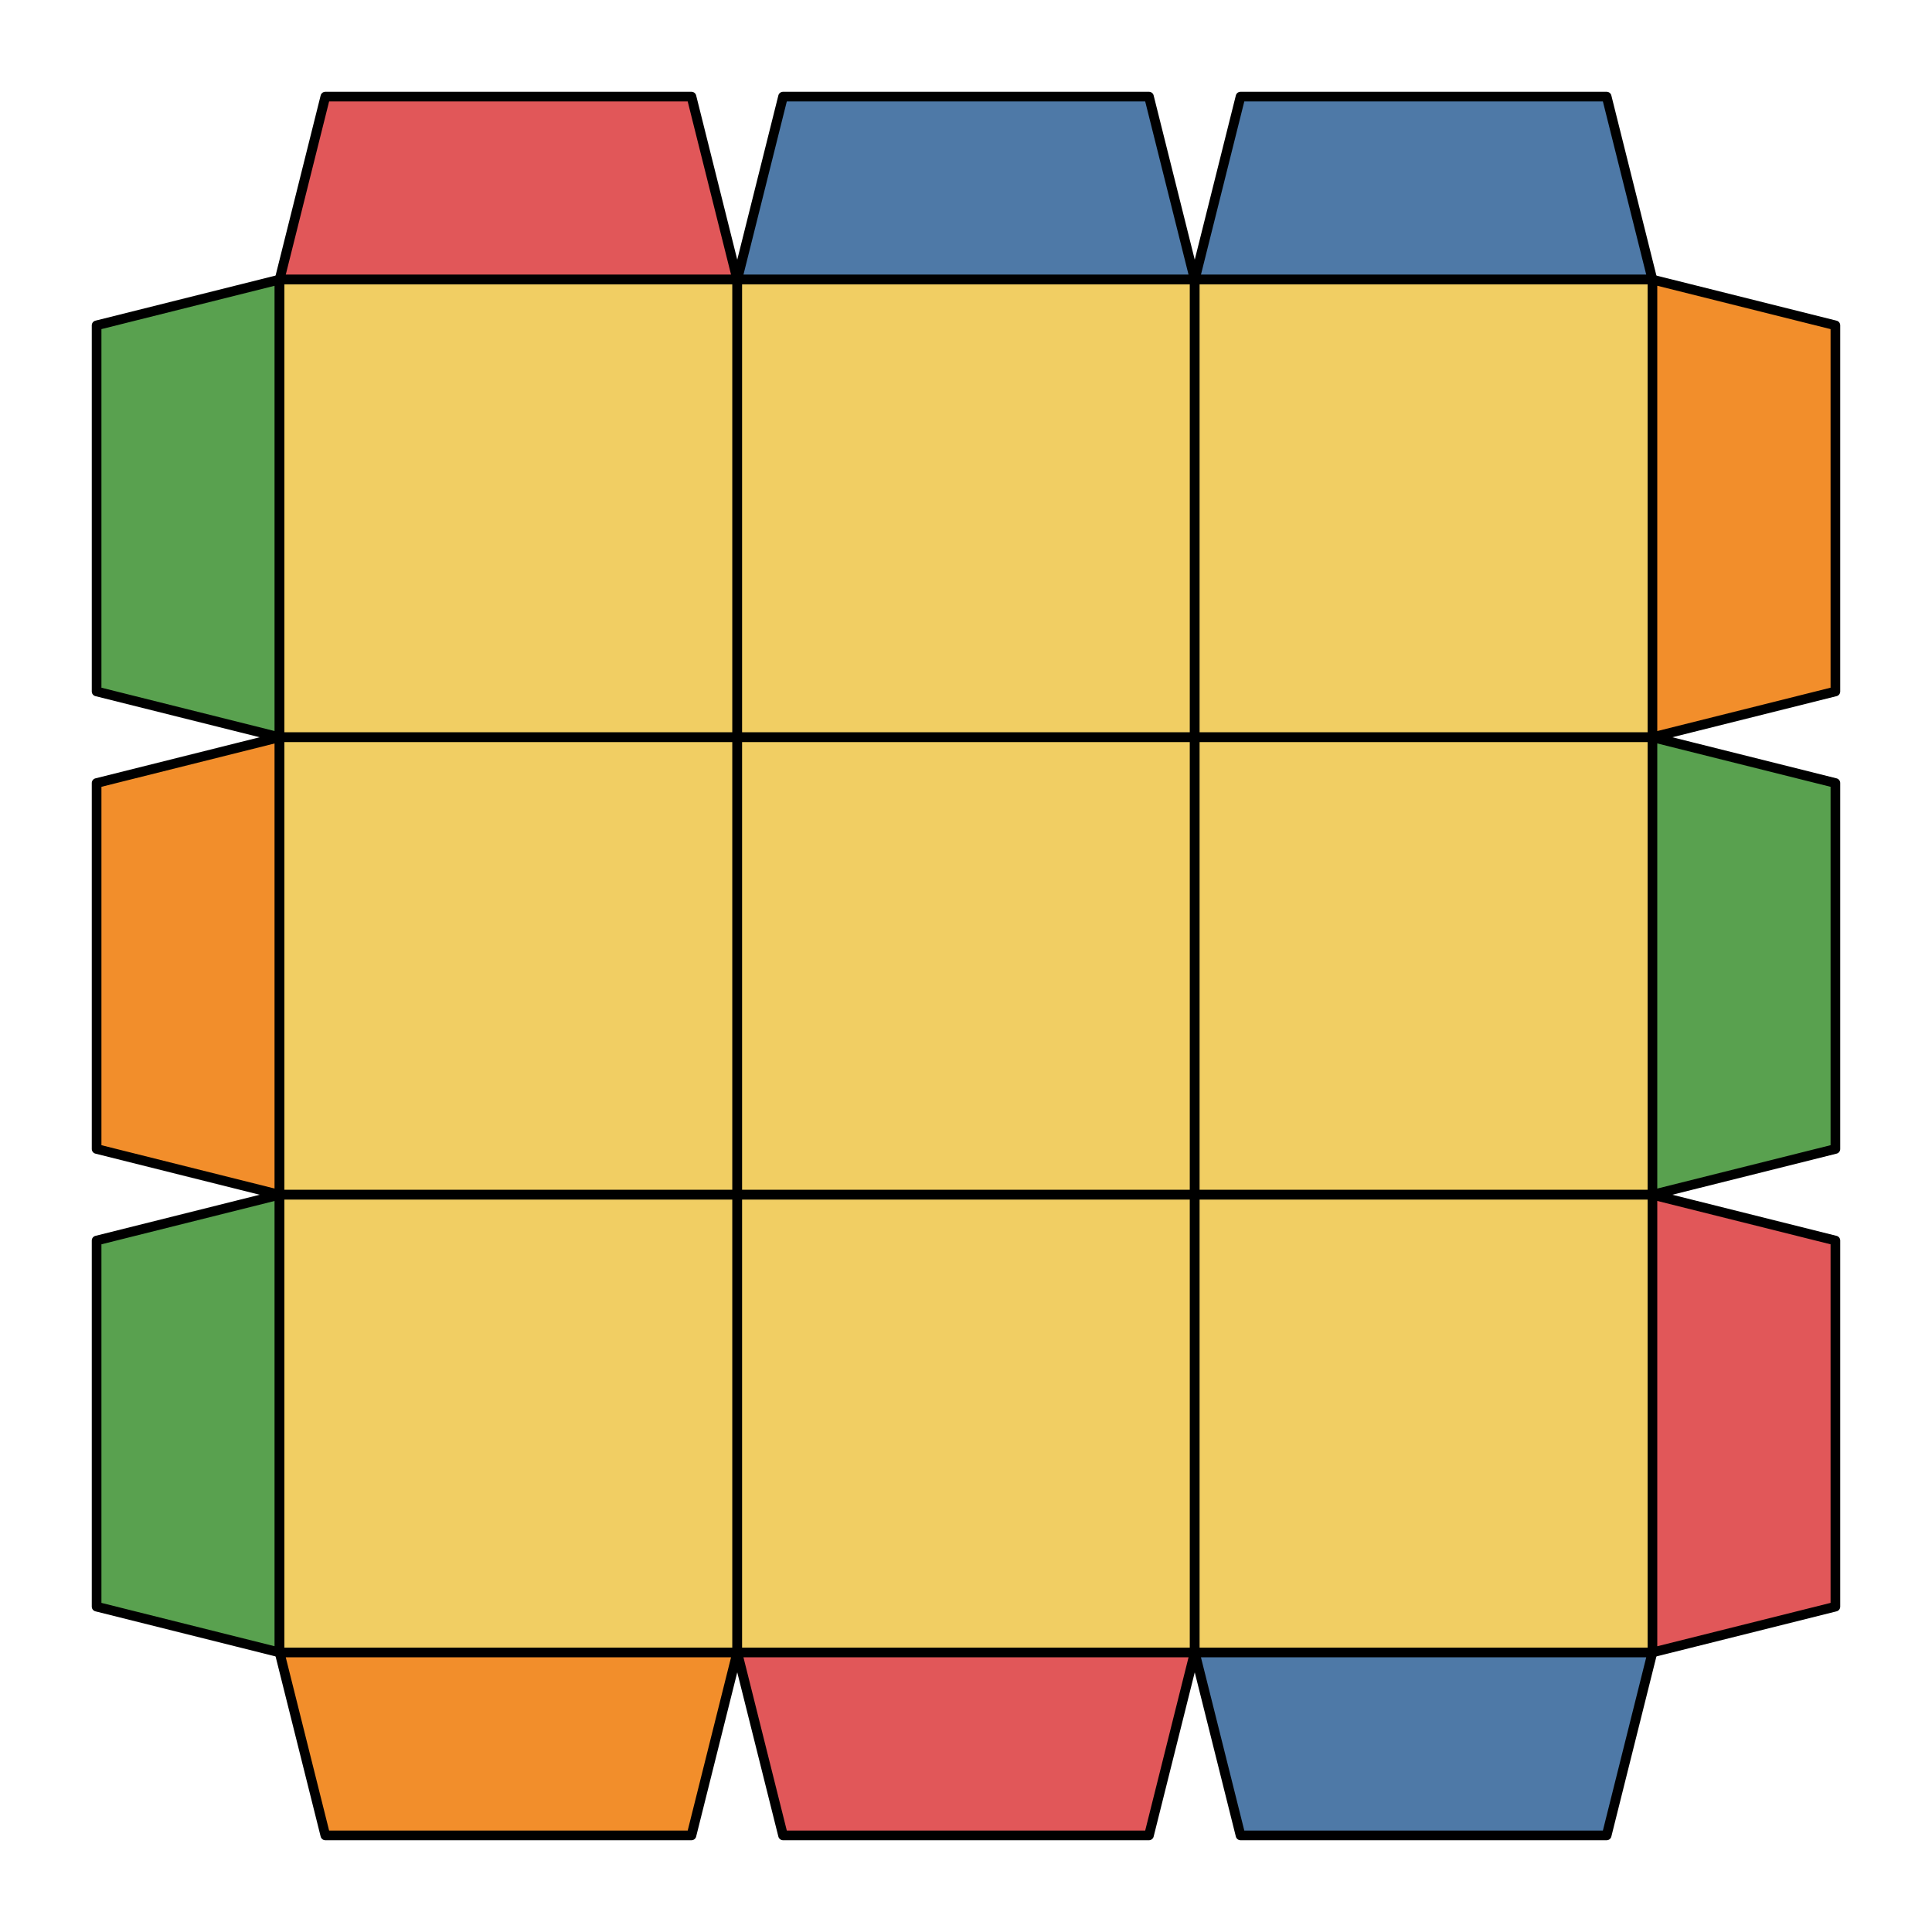
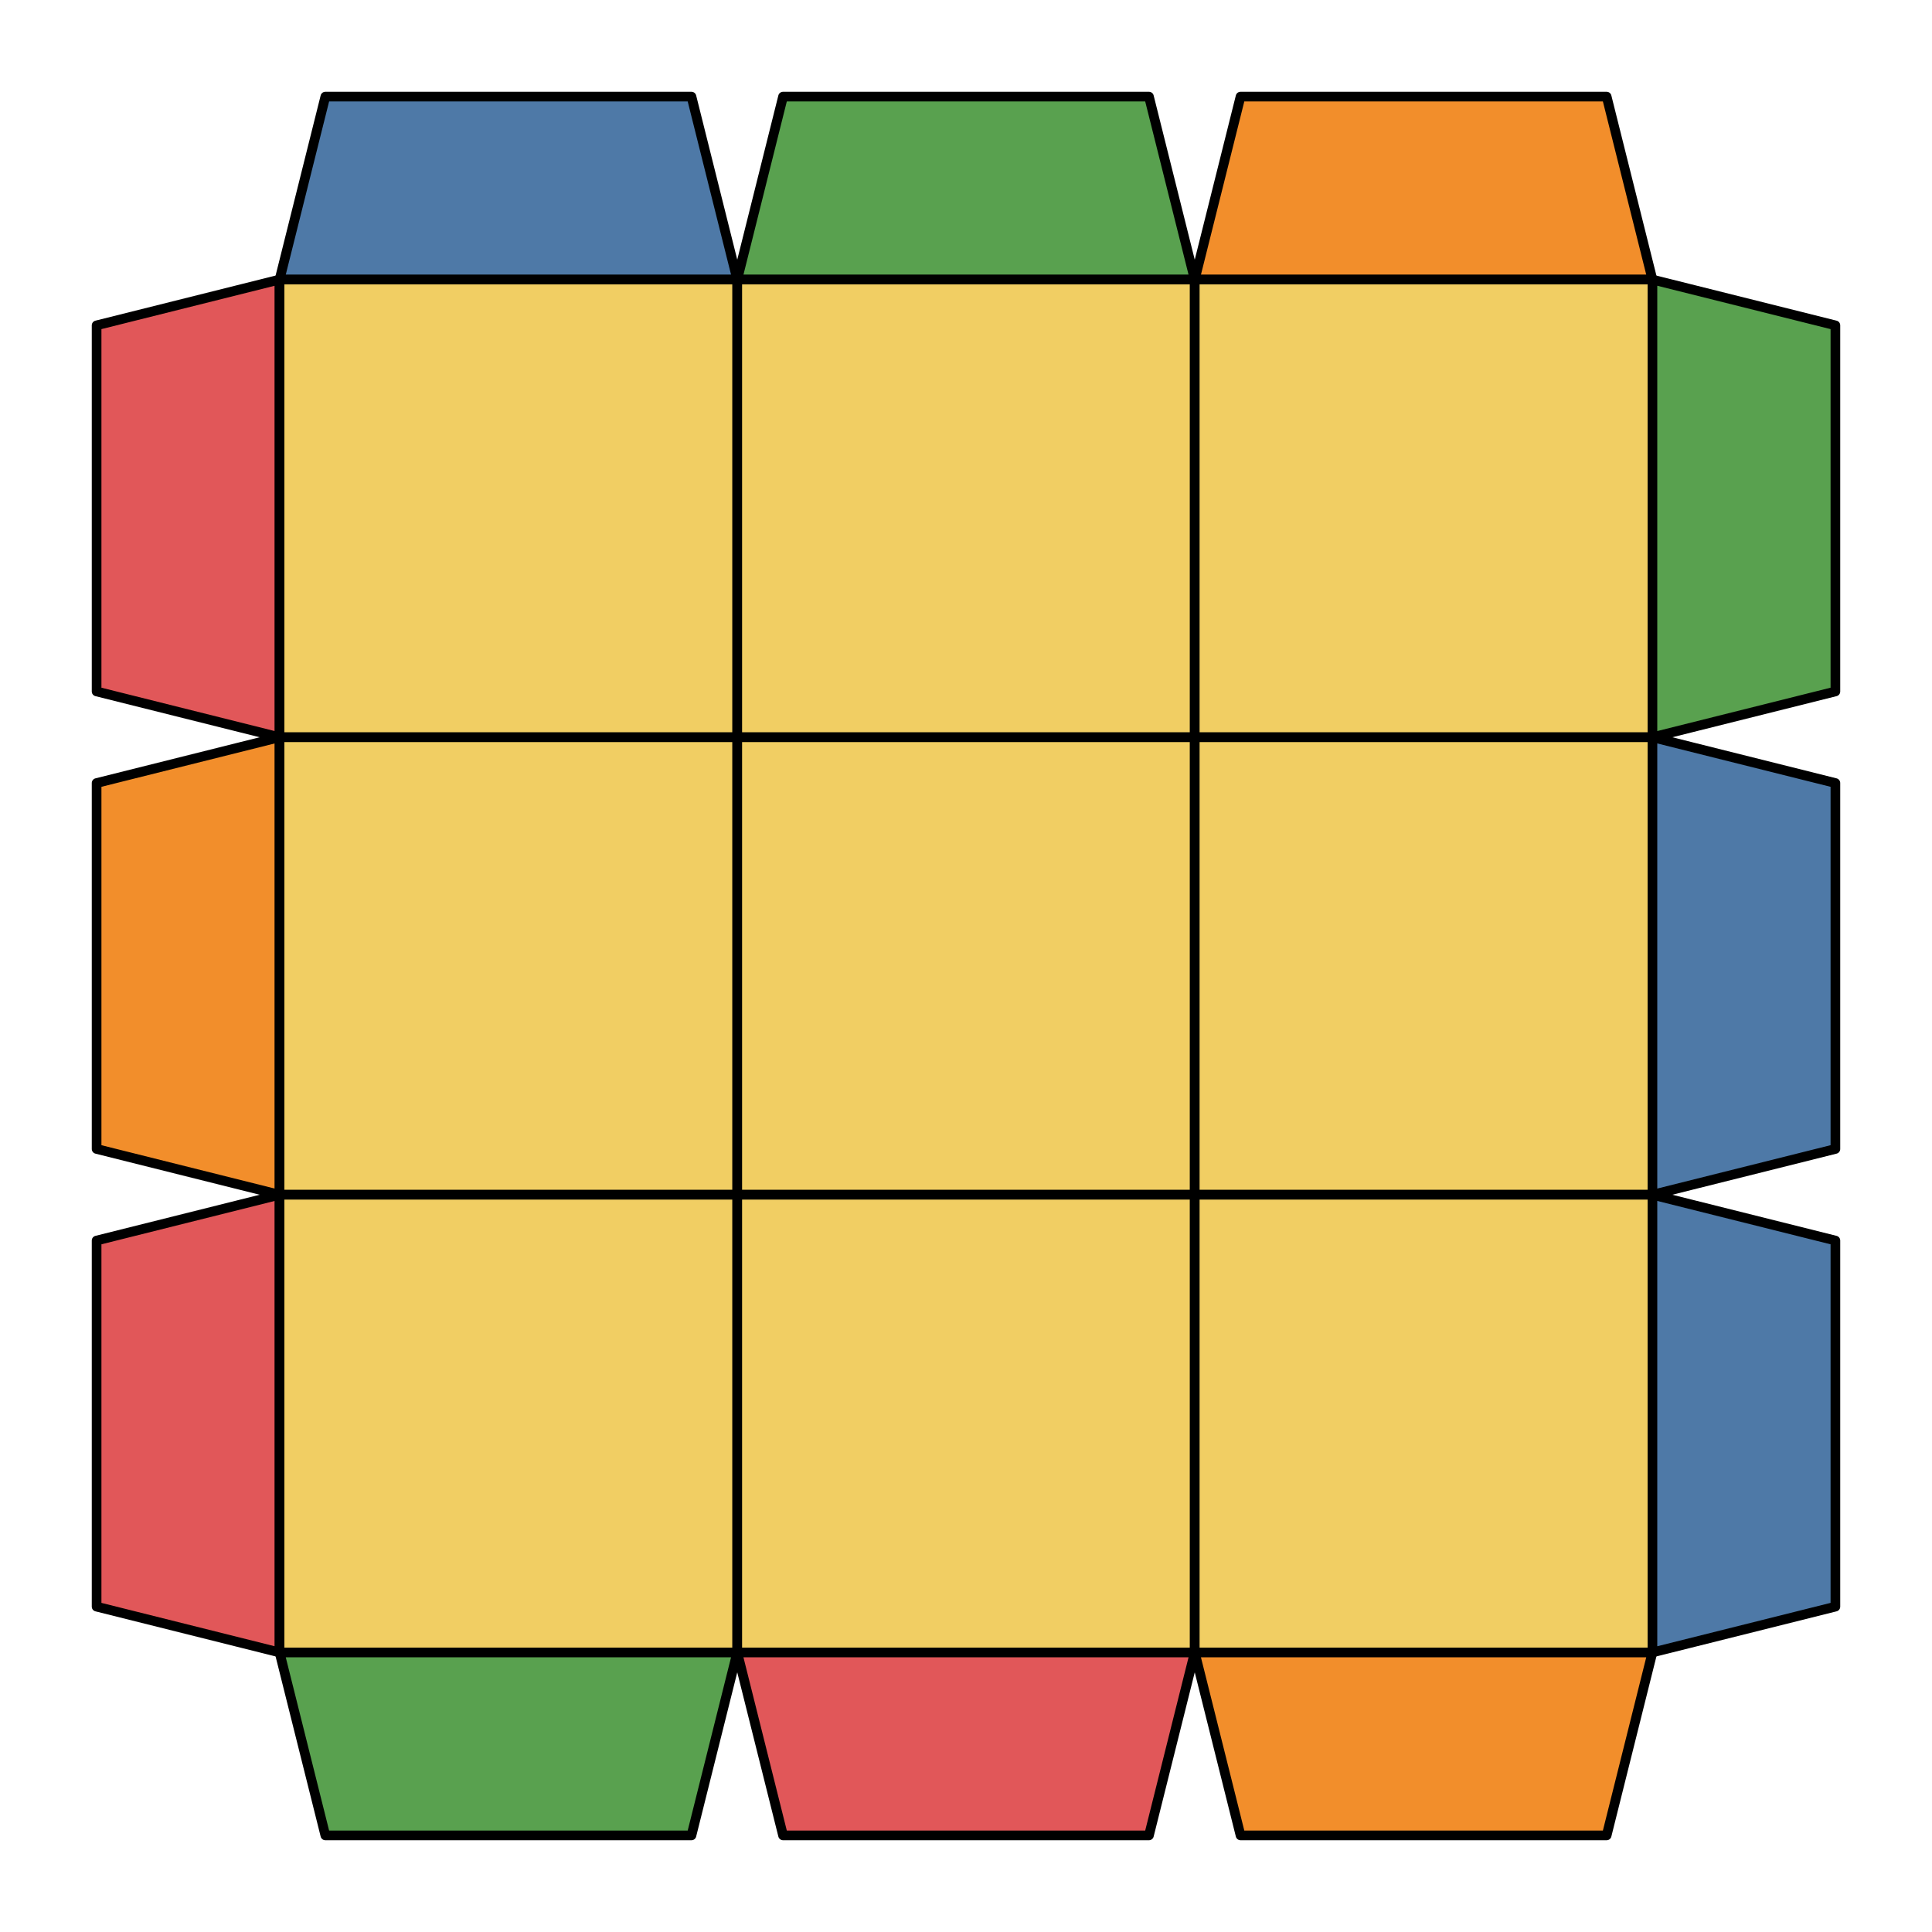
<svg xmlns="http://www.w3.org/2000/svg" viewBox="0 0 100.0 100.0">
  <style>
polygon { stroke: black; stroke-width: 0.5px; stroke-linejoin: round;}
</style>
-   <polygon fill="#E15759" points="16.84 5.00 35.79 5.00 38.16 14.47 14.47 14.47" />
-   <polygon fill="#4E79A7" points="40.53 5.00 59.47 5.00 61.84 14.47 38.16 14.47" />
-   <polygon fill="#4E79A7" points="64.21 5.00 83.16 5.00 85.53 14.47 61.84 14.47" />
-   <polygon fill="#59A14F" points="5.00 16.84 14.47 14.47 14.47 38.16 5.00 35.79" />
+   <polygon fill="#4E79A7" points="16.84 5.00 35.79 5.00 38.16 14.47 14.47 14.47" />
+   <polygon fill="#59A14F" points="40.53 5.00 59.47 5.00 61.84 14.47 38.16 14.47" />
+   <polygon fill="#F28E2B" points="64.21 5.00 83.16 5.00 85.53 14.47 61.84 14.47" />
+   <polygon fill="#E15759" points="5.00 16.84 14.47 14.47 14.47 38.16 5.00 35.79" />
  <polygon fill="#F1CE63" points="14.47 14.47 38.16 14.47 38.16 38.16 14.47 38.16" />
  <polygon fill="#F1CE63" points="38.16 14.47 61.84 14.47 61.84 38.16 38.16 38.16" />
  <polygon fill="#F1CE63" points="61.84 14.47 85.53 14.47 85.53 38.16 61.84 38.16" />
-   <polygon fill="#F28E2B" points="85.53 14.47 95.00 16.84 95.00 35.79 85.53 38.16" />
+   <polygon fill="#59A14F" points="85.53 14.47 95.00 16.84 95.00 35.79 85.53 38.16" />
  <polygon fill="#F28E2B" points="5.00 40.53 14.47 38.16 14.47 61.84 5.00 59.47" />
  <polygon fill="#F1CE63" points="14.47 38.16 38.16 38.16 38.16 61.84 14.47 61.84" />
  <polygon fill="#F1CE63" points="38.16 38.16 61.84 38.16 61.84 61.84 38.16 61.84" />
  <polygon fill="#F1CE63" points="61.84 38.16 85.53 38.16 85.53 61.84 61.84 61.84" />
-   <polygon fill="#59A14F" points="85.53 38.16 95.00 40.53 95.00 59.47 85.53 61.84" />
-   <polygon fill="#59A14F" points="5.00 64.21 14.47 61.84 14.47 85.53 5.00 83.16" />
+   <polygon fill="#4E79A7" points="85.53 38.16 95.00 40.53 95.00 59.47 85.53 61.84" />
+   <polygon fill="#E15759" points="5.00 64.21 14.47 61.84 14.47 85.53 5.00 83.16" />
  <polygon fill="#F1CE63" points="14.47 61.84 38.16 61.84 38.16 85.53 14.47 85.53" />
  <polygon fill="#F1CE63" points="38.16 61.84 61.84 61.84 61.84 85.53 38.16 85.53" />
  <polygon fill="#F1CE63" points="61.84 61.84 85.53 61.84 85.53 85.53 61.84 85.53" />
-   <polygon fill="#E15759" points="85.53 61.84 95.00 64.21 95.00 83.16 85.53 85.53" />
-   <polygon fill="#F28E2B" points="14.47 85.53 38.16 85.53 35.79 95.00 16.84 95.00" />
+   <polygon fill="#4E79A7" points="85.53 61.84 95.00 64.21 95.00 83.16 85.53 85.53" />
+   <polygon fill="#59A14F" points="14.47 85.53 38.16 85.53 35.79 95.00 16.84 95.00" />
  <polygon fill="#E15759" points="38.16 85.53 61.84 85.53 59.47 95.00 40.53 95.00" />
-   <polygon fill="#4E79A7" points="61.84 85.53 85.53 85.53 83.16 95.00 64.21 95.00" />
+   <polygon fill="#F28E2B" points="61.84 85.53 85.53 85.53 83.16 95.00 64.21 95.00" />
</svg>
